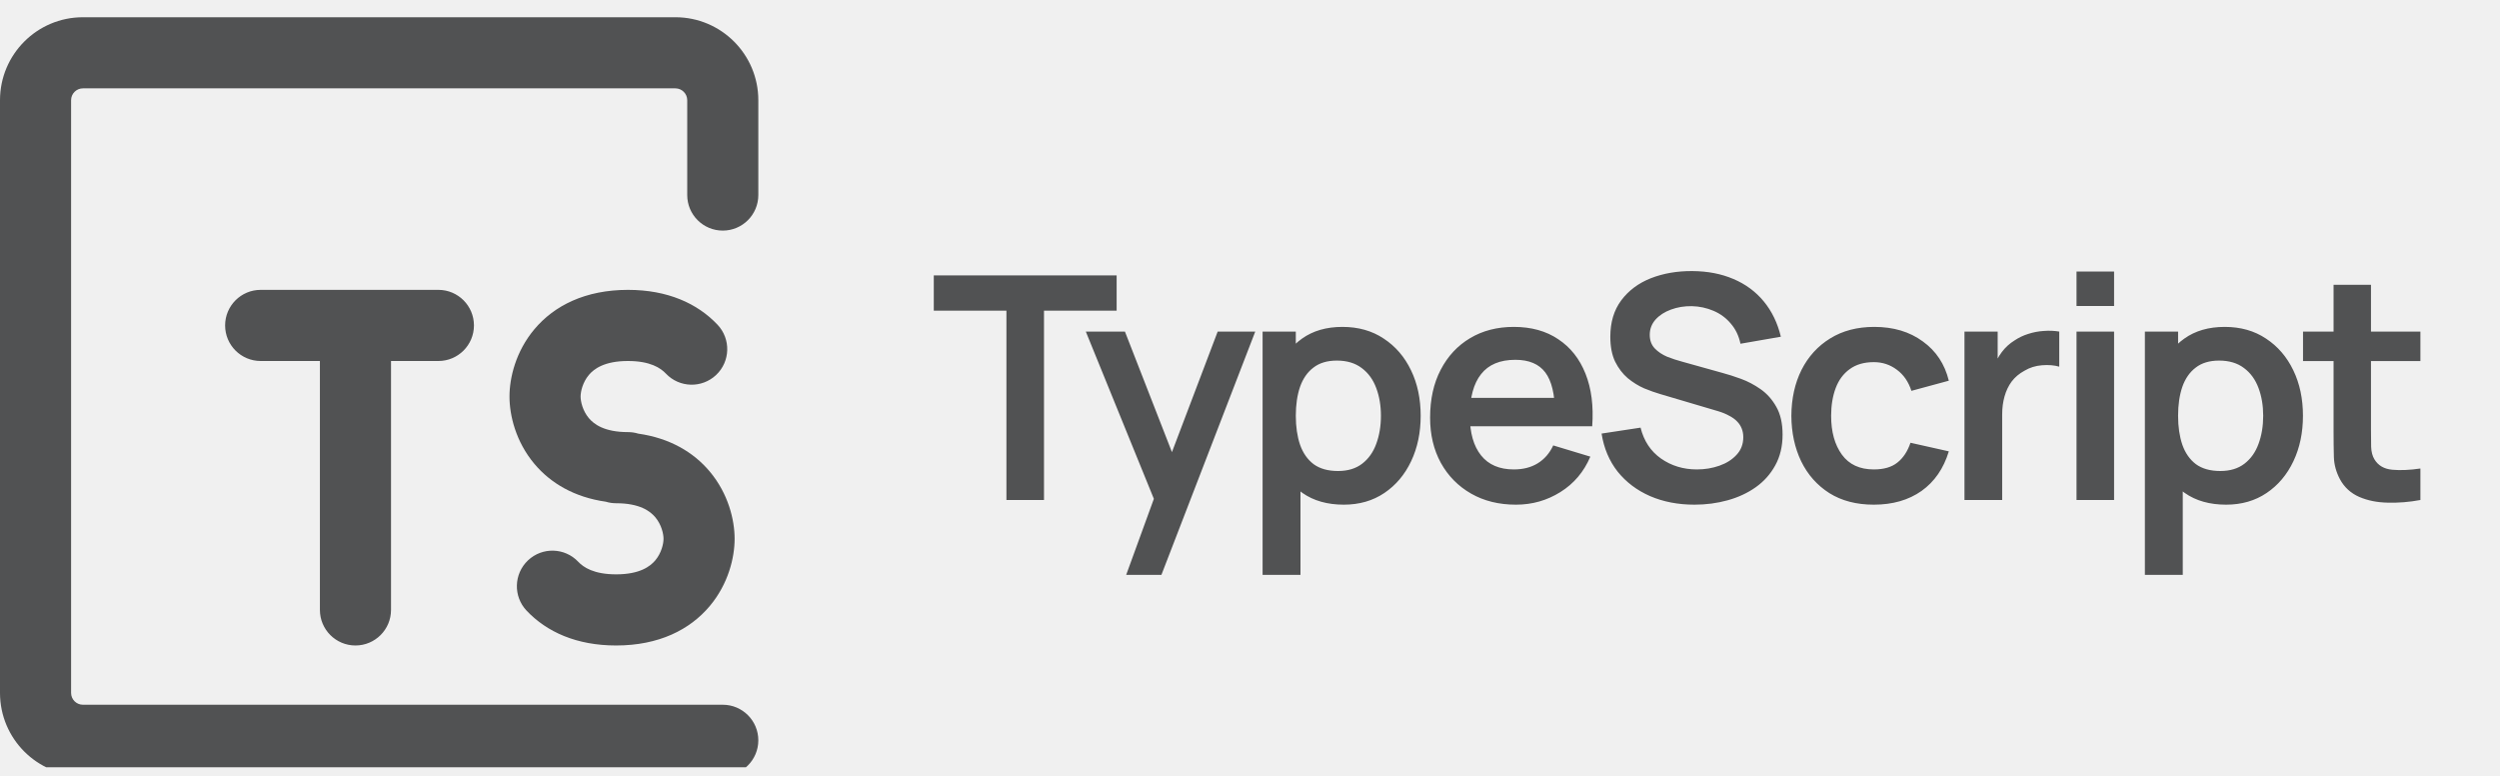
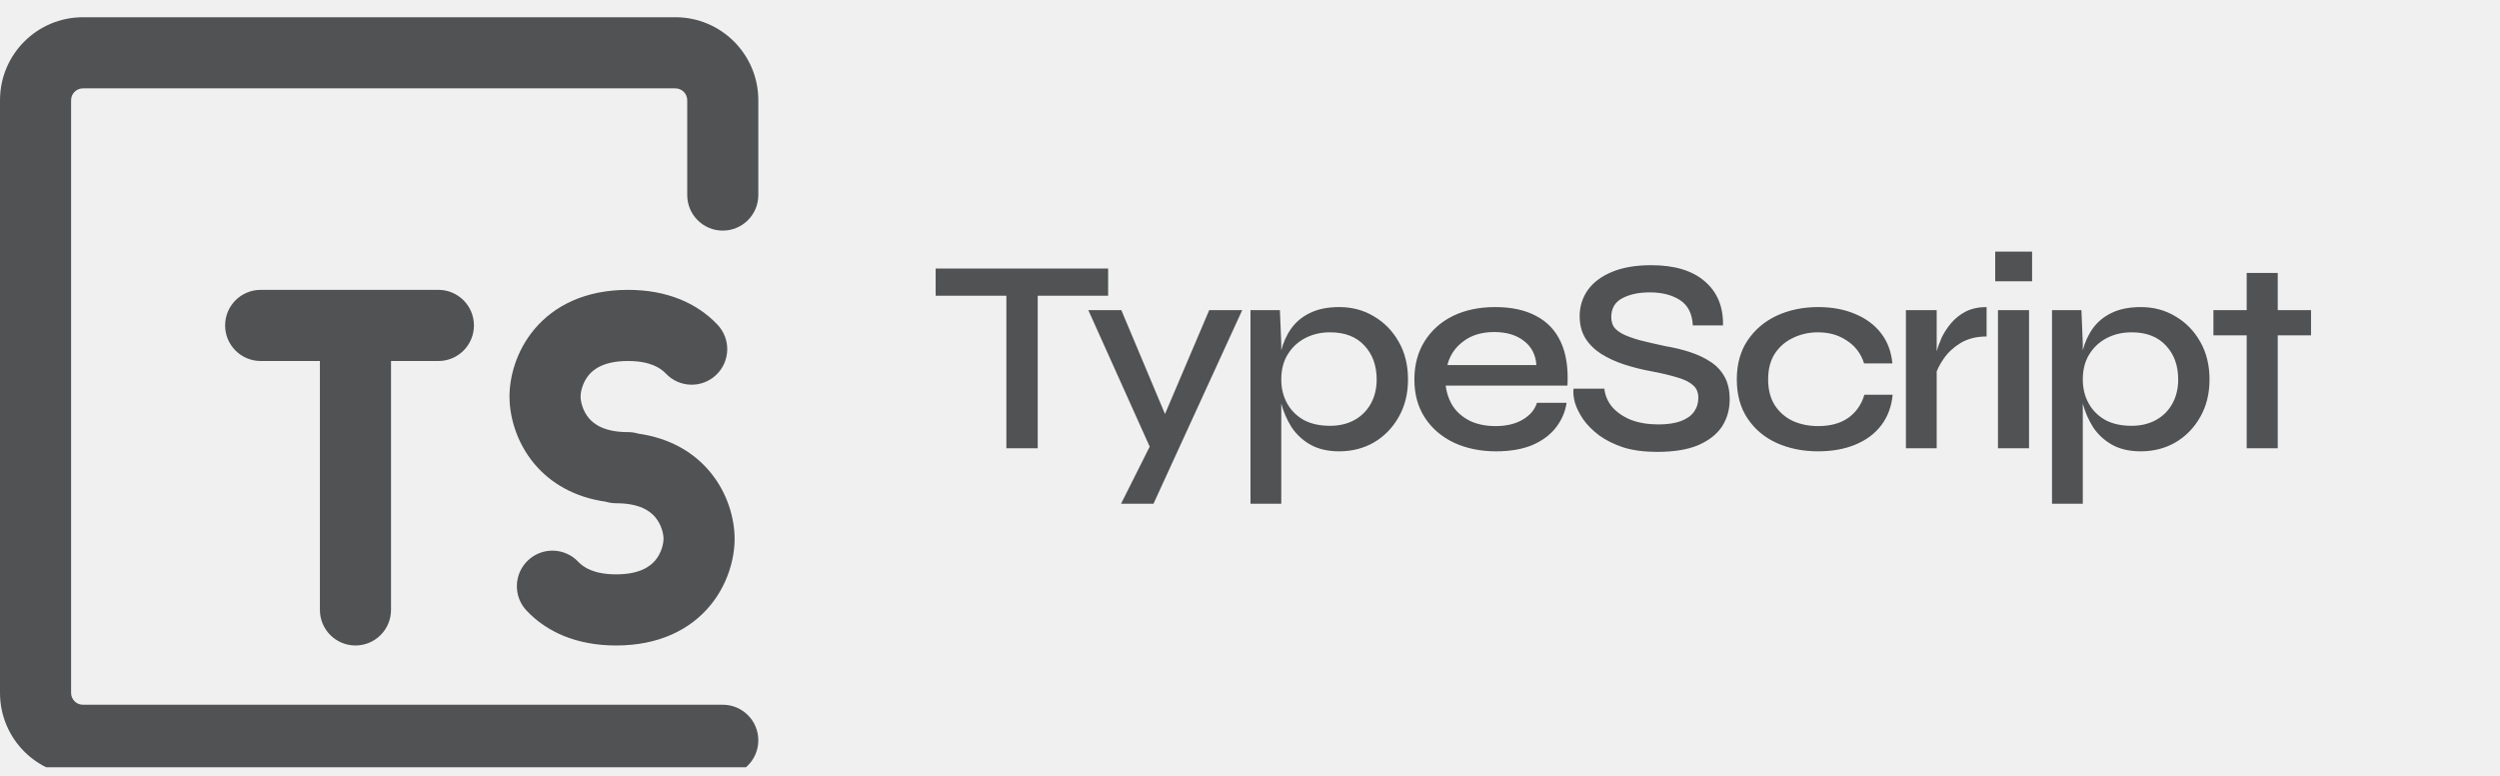
<svg xmlns="http://www.w3.org/2000/svg" width="145" height="45" viewBox="0 0 145 45" fill="none">
  <g clip-path="url(#clip0_1042_104)">
    <g clip-path="url(#clip1_1042_104)">
      <g clip-path="url(#clip2_1042_104)">
        <path d="M0 5.812C0 3.155 2.155 1 4.812 1H39.188C41.845 1 44 3.155 44 5.812V11.312C44 12.452 43.077 13.375 41.938 13.375C40.798 13.375 39.875 12.452 39.875 11.312V5.812C39.875 5.433 39.567 5.125 39.188 5.125H4.812C4.433 5.125 4.125 5.433 4.125 5.812V40.188C4.125 40.567 4.433 40.875 4.812 40.875H41.938C43.077 40.875 44 41.798 44 42.938C44 44.077 43.077 45 41.938 45H4.812C2.155 45 0 42.845 0 40.188V5.812ZM13.062 18.875C13.062 17.736 13.986 16.812 15.125 16.812H25.438C26.577 16.812 27.5 17.736 27.5 18.875C27.5 20.014 26.577 20.938 25.438 20.938H22.688V35.375C22.688 36.514 21.764 37.438 20.625 37.438C19.486 37.438 18.562 36.514 18.562 35.375V20.938H15.125C13.986 20.938 13.062 20.014 13.062 18.875ZM31.008 19.095C32.16 17.724 33.964 16.812 36.438 16.812C38.733 16.812 40.466 17.598 41.633 18.833C42.416 19.661 42.379 20.966 41.551 21.749C40.723 22.531 39.418 22.495 38.636 21.667C38.333 21.347 37.731 20.938 36.438 20.938C35.061 20.938 34.459 21.401 34.167 21.748C33.807 22.177 33.688 22.714 33.688 23C33.688 23.286 33.807 23.823 34.167 24.252C34.459 24.599 35.061 25.062 36.438 25.062C36.646 25.062 36.847 25.093 37.036 25.151C38.859 25.41 40.238 26.224 41.179 27.345C42.263 28.636 42.625 30.161 42.625 31.25C42.625 32.339 42.263 33.864 41.179 35.155C40.028 36.526 38.223 37.438 35.75 37.438C33.454 37.438 31.722 36.652 30.554 35.417C29.772 34.589 29.809 33.284 30.636 32.501C31.464 31.719 32.77 31.756 33.552 32.583C33.854 32.903 34.456 33.312 35.75 33.312C37.127 33.312 37.728 32.849 38.021 32.502C38.381 32.073 38.5 31.536 38.5 31.25C38.5 30.964 38.381 30.427 38.021 29.998C37.728 29.651 37.127 29.188 35.75 29.188C35.542 29.188 35.341 29.157 35.152 29.099C33.328 28.84 31.95 28.026 31.008 26.905C29.924 25.614 29.562 24.089 29.562 23C29.562 21.911 29.924 20.386 31.008 19.095Z" fill="#515253" />
      </g>
    </g>
-     <path d="M58.396 29V18.019H54.181V15.975H64.791V18.019H60.576V29H58.396ZM65.345 33.342L67.226 28.177L67.262 29.697L63.002 19.231H65.272L68.293 26.974H67.715L70.654 19.231H72.834L67.389 33.342H65.345ZM77.973 29.271C77.02 29.271 76.221 29.045 75.576 28.593C74.931 28.141 74.445 27.526 74.12 26.748C73.794 25.964 73.631 25.087 73.631 24.116C73.631 23.133 73.794 22.252 74.12 21.475C74.445 20.697 74.922 20.085 75.549 19.638C76.182 19.186 76.963 18.96 77.891 18.96C78.814 18.96 79.613 19.186 80.288 19.638C80.97 20.085 81.498 20.697 81.871 21.475C82.245 22.246 82.432 23.127 82.432 24.116C82.432 25.093 82.248 25.97 81.88 26.748C81.513 27.526 80.994 28.141 80.325 28.593C79.655 29.045 78.871 29.271 77.973 29.271ZM73.26 33.342V19.231H75.187V26.087H75.458V33.342H73.26ZM77.638 27.318C78.205 27.318 78.672 27.176 79.04 26.892C79.408 26.609 79.679 26.226 79.854 25.744C80.035 25.255 80.126 24.713 80.126 24.116C80.126 23.525 80.035 22.988 79.854 22.506C79.673 22.017 79.393 21.631 79.013 21.348C78.633 21.058 78.151 20.914 77.566 20.914C77.011 20.914 76.559 21.049 76.209 21.321C75.859 21.586 75.6 21.96 75.431 22.442C75.269 22.919 75.187 23.477 75.187 24.116C75.187 24.749 75.269 25.307 75.431 25.789C75.6 26.271 75.862 26.648 76.218 26.92C76.58 27.185 77.053 27.318 77.638 27.318ZM87.962 29.271C86.974 29.271 86.105 29.057 85.358 28.629C84.61 28.201 84.025 27.607 83.603 26.847C83.187 26.087 82.979 25.213 82.979 24.224C82.979 23.157 83.184 22.231 83.594 21.447C84.004 20.657 84.574 20.045 85.303 19.611C86.033 19.177 86.877 18.96 87.836 18.96C88.849 18.96 89.708 19.198 90.414 19.675C91.125 20.145 91.653 20.811 91.996 21.674C92.34 22.536 92.47 23.552 92.385 24.722H90.224V23.926C90.218 22.864 90.031 22.09 89.663 21.601C89.295 21.113 88.716 20.869 87.926 20.869C87.034 20.869 86.371 21.146 85.936 21.701C85.502 22.249 85.285 23.054 85.285 24.116C85.285 25.105 85.502 25.87 85.936 26.413C86.371 26.956 87.004 27.227 87.836 27.227C88.373 27.227 88.834 27.11 89.22 26.874C89.612 26.633 89.913 26.287 90.124 25.834L92.277 26.485C91.903 27.366 91.324 28.05 90.54 28.539C89.762 29.027 88.903 29.271 87.962 29.271ZM84.598 24.722V23.076H91.318V24.722H84.598ZM98.32 29.271C97.367 29.271 96.508 29.105 95.742 28.774C94.983 28.442 94.355 27.969 93.861 27.354C93.373 26.733 93.062 25.997 92.929 25.147L95.191 24.803C95.383 25.575 95.778 26.172 96.375 26.594C96.978 27.016 97.672 27.227 98.456 27.227C98.92 27.227 99.357 27.155 99.767 27.01C100.177 26.865 100.509 26.654 100.762 26.377C101.022 26.1 101.151 25.759 101.151 25.355C101.151 25.174 101.121 25.008 101.061 24.857C101 24.701 100.91 24.562 100.789 24.441C100.675 24.321 100.524 24.212 100.337 24.116C100.156 24.013 99.945 23.926 99.704 23.853L96.339 22.858C96.05 22.774 95.736 22.663 95.398 22.524C95.067 22.379 94.75 22.183 94.449 21.936C94.153 21.683 93.909 21.363 93.716 20.977C93.529 20.585 93.436 20.103 93.436 19.53C93.436 18.692 93.647 17.989 94.069 17.422C94.497 16.849 95.07 16.421 95.787 16.138C96.511 15.855 97.313 15.716 98.193 15.722C99.086 15.728 99.882 15.882 100.581 16.183C101.281 16.479 101.866 16.91 102.336 17.477C102.806 18.044 103.138 18.728 103.331 19.53L100.988 19.937C100.892 19.479 100.705 19.09 100.428 18.77C100.156 18.445 99.822 18.197 99.424 18.028C99.032 17.86 98.612 17.769 98.166 17.757C97.732 17.751 97.328 17.817 96.954 17.956C96.587 18.089 96.288 18.282 96.059 18.535C95.836 18.788 95.724 19.084 95.724 19.421C95.724 19.741 95.821 20.003 96.014 20.208C96.207 20.407 96.445 20.567 96.728 20.688C97.018 20.802 97.31 20.899 97.606 20.977L99.939 21.628C100.259 21.713 100.618 21.827 101.015 21.972C101.413 22.117 101.796 22.319 102.164 22.578C102.532 22.837 102.834 23.178 103.069 23.6C103.31 24.022 103.431 24.559 103.431 25.21C103.431 25.886 103.289 26.48 103.005 26.992C102.728 27.498 102.351 27.921 101.875 28.258C101.398 28.596 100.853 28.849 100.238 29.018C99.629 29.187 98.989 29.271 98.32 29.271ZM108.726 29.271C107.719 29.271 106.86 29.048 106.148 28.602C105.437 28.15 104.891 27.535 104.511 26.757C104.137 25.979 103.947 25.099 103.941 24.116C103.947 23.115 104.143 22.228 104.529 21.456C104.921 20.679 105.476 20.07 106.193 19.629C106.911 19.183 107.764 18.96 108.753 18.96C109.863 18.96 110.8 19.24 111.566 19.801C112.338 20.356 112.841 21.116 113.077 22.081L110.906 22.669C110.737 22.144 110.457 21.737 110.065 21.447C109.673 21.152 109.226 21.004 108.726 21.004C108.159 21.004 107.692 21.14 107.324 21.411C106.956 21.677 106.685 22.044 106.51 22.515C106.335 22.985 106.248 23.519 106.248 24.116C106.248 25.044 106.456 25.795 106.872 26.368C107.288 26.941 107.906 27.227 108.726 27.227C109.305 27.227 109.76 27.095 110.092 26.829C110.429 26.564 110.683 26.181 110.852 25.68L113.077 26.178C112.775 27.173 112.247 27.939 111.494 28.475C110.74 29.006 109.817 29.271 108.726 29.271ZM113.985 29V19.231H115.911V21.61L115.676 21.303C115.797 20.977 115.956 20.682 116.155 20.416C116.36 20.145 116.605 19.922 116.888 19.747C117.129 19.584 117.395 19.457 117.684 19.367C117.979 19.271 118.281 19.213 118.589 19.195C118.896 19.171 119.195 19.183 119.484 19.231V21.267C119.195 21.182 118.86 21.155 118.48 21.185C118.106 21.215 117.768 21.321 117.467 21.502C117.165 21.665 116.918 21.872 116.725 22.126C116.538 22.379 116.4 22.669 116.309 22.994C116.219 23.314 116.173 23.66 116.173 24.034V29H113.985ZM120.486 17.748V15.749H122.666V17.748H120.486ZM120.486 29V19.231H122.666V29H120.486ZM129.166 29.271C128.213 29.271 127.414 29.045 126.769 28.593C126.123 28.141 125.638 27.526 125.312 26.748C124.987 25.964 124.824 25.087 124.824 24.116C124.824 23.133 124.987 22.252 125.312 21.475C125.638 20.697 126.114 20.085 126.741 19.638C127.375 19.186 128.155 18.96 129.084 18.96C130.007 18.96 130.806 19.186 131.481 19.638C132.162 20.085 132.69 20.697 133.064 21.475C133.438 22.246 133.625 23.127 133.625 24.116C133.625 25.093 133.441 25.97 133.073 26.748C132.705 27.526 132.187 28.141 131.517 28.593C130.848 29.045 130.064 29.271 129.166 29.271ZM124.453 33.342V19.231H126.38V26.087H126.651V33.342H124.453ZM128.831 27.318C129.398 27.318 129.865 27.176 130.233 26.892C130.601 26.609 130.872 26.226 131.047 25.744C131.228 25.255 131.318 24.713 131.318 24.116C131.318 23.525 131.228 22.988 131.047 22.506C130.866 22.017 130.586 21.631 130.206 21.348C129.826 21.058 129.343 20.914 128.758 20.914C128.204 20.914 127.751 21.049 127.402 21.321C127.052 21.586 126.793 21.96 126.624 22.442C126.461 22.919 126.38 23.477 126.38 24.116C126.38 24.749 126.461 25.307 126.624 25.789C126.793 26.271 127.055 26.648 127.411 26.92C127.773 27.185 128.246 27.318 128.831 27.318ZM140.439 29C139.794 29.121 139.161 29.172 138.54 29.154C137.925 29.142 137.373 29.03 136.885 28.819C136.396 28.602 136.025 28.261 135.772 27.797C135.549 27.375 135.431 26.944 135.419 26.504C135.407 26.063 135.401 25.566 135.401 25.011V16.518H137.572V24.884C137.572 25.276 137.575 25.62 137.581 25.916C137.593 26.211 137.657 26.452 137.771 26.639C137.988 27.001 138.335 27.203 138.811 27.245C139.288 27.288 139.83 27.263 140.439 27.173V29ZM133.629 20.941V19.231H140.439V20.941H133.629Z" fill="#515253" />
+     <path d="M54.29 15.574H64.298V17.151H54.29V15.574ZM58.393 16.957H60.211V26H58.393V16.957ZM63.148 17.987H65.063L68.297 25.678L66.752 26L63.148 17.987ZM72.078 17.987L66.929 29.218H65.047L67.251 24.825L70.163 17.987H72.078ZM77.707 26.177C77.053 26.177 76.495 26.048 76.034 25.791C75.583 25.533 75.219 25.195 74.94 24.777C74.671 24.348 74.473 23.892 74.344 23.41C74.216 22.916 74.151 22.45 74.151 22.01C74.151 21.42 74.21 20.873 74.328 20.369C74.457 19.864 74.655 19.425 74.924 19.049C75.202 18.663 75.567 18.363 76.018 18.148C76.479 17.923 77.042 17.81 77.707 17.81C78.458 17.81 79.134 17.992 79.734 18.357C80.335 18.711 80.812 19.205 81.166 19.837C81.52 20.46 81.697 21.184 81.697 22.01C81.697 22.836 81.515 23.565 81.15 24.198C80.796 24.82 80.319 25.308 79.718 25.662C79.118 26.005 78.447 26.177 77.707 26.177ZM77.176 24.697C77.713 24.697 78.184 24.584 78.592 24.359C79 24.134 79.316 23.817 79.541 23.41C79.767 23.002 79.879 22.535 79.879 22.01C79.879 21.205 79.643 20.551 79.171 20.047C78.699 19.532 78.034 19.274 77.176 19.274C76.64 19.274 76.157 19.387 75.728 19.612C75.299 19.837 74.961 20.154 74.714 20.562C74.468 20.959 74.344 21.441 74.344 22.01C74.344 22.525 74.457 22.986 74.682 23.393C74.907 23.801 75.229 24.123 75.648 24.359C76.066 24.584 76.575 24.697 77.176 24.697ZM72.558 17.987H74.264L74.344 19.95V29.218H72.558V17.987ZM89.179 23.361H90.901C90.815 23.908 90.6 24.396 90.257 24.825C89.925 25.244 89.469 25.576 88.889 25.823C88.31 26.059 87.618 26.177 86.814 26.177C85.902 26.177 85.087 26.011 84.368 25.678C83.65 25.335 83.086 24.852 82.679 24.23C82.271 23.608 82.067 22.868 82.067 22.01C82.067 21.162 82.266 20.422 82.663 19.789C83.06 19.156 83.607 18.668 84.304 18.325C85.012 17.982 85.827 17.81 86.75 17.81C87.704 17.81 88.498 17.982 89.131 18.325C89.775 18.658 90.252 19.162 90.563 19.837C90.874 20.503 91.003 21.345 90.949 22.364H83.885C83.939 22.814 84.084 23.222 84.32 23.587C84.567 23.941 84.899 24.219 85.318 24.423C85.736 24.616 86.224 24.713 86.782 24.713C87.404 24.713 87.924 24.589 88.343 24.343C88.772 24.096 89.05 23.769 89.179 23.361ZM86.701 19.258C85.972 19.258 85.371 19.441 84.899 19.805C84.427 20.159 84.121 20.615 83.982 21.173H89.147C89.104 20.572 88.863 20.106 88.423 19.773C87.983 19.43 87.409 19.258 86.701 19.258ZM91.303 22.541H93.089C93.132 22.938 93.287 23.297 93.556 23.619C93.835 23.93 94.199 24.177 94.65 24.359C95.111 24.53 95.637 24.616 96.227 24.616C96.752 24.616 97.187 24.552 97.53 24.423C97.873 24.294 98.125 24.117 98.286 23.892C98.458 23.656 98.543 23.383 98.543 23.072C98.543 22.761 98.442 22.519 98.238 22.348C98.045 22.165 97.744 22.015 97.337 21.897C96.929 21.768 96.409 21.645 95.776 21.527C95.25 21.43 94.741 21.302 94.248 21.141C93.754 20.98 93.309 20.776 92.912 20.529C92.526 20.283 92.22 19.982 91.995 19.628C91.77 19.264 91.657 18.835 91.657 18.341C91.657 17.783 91.812 17.279 92.124 16.829C92.445 16.378 92.917 16.024 93.54 15.767C94.162 15.509 94.918 15.381 95.808 15.381C97.171 15.381 98.211 15.697 98.93 16.33C99.648 16.952 99.997 17.799 99.975 18.872H98.222C98.189 18.196 97.943 17.708 97.482 17.408C97.02 17.108 96.436 16.957 95.728 16.957C95.095 16.957 94.564 17.07 94.135 17.295C93.706 17.521 93.491 17.885 93.491 18.389C93.491 18.604 93.54 18.792 93.636 18.953C93.743 19.103 93.915 19.242 94.151 19.371C94.387 19.489 94.709 19.607 95.116 19.725C95.535 19.832 96.044 19.95 96.645 20.079C97.16 20.165 97.642 20.283 98.093 20.433C98.543 20.583 98.935 20.771 99.268 20.996C99.611 21.221 99.879 21.511 100.072 21.865C100.265 22.219 100.362 22.653 100.362 23.168C100.362 23.758 100.212 24.284 99.911 24.745C99.611 25.195 99.15 25.555 98.527 25.823C97.916 26.08 97.122 26.209 96.146 26.209C95.406 26.209 94.757 26.123 94.199 25.952C93.652 25.769 93.186 25.539 92.799 25.26C92.413 24.97 92.102 24.659 91.866 24.327C91.641 23.994 91.48 23.672 91.383 23.361C91.298 23.039 91.271 22.766 91.303 22.541ZM109.818 22.895C109.753 23.581 109.533 24.171 109.158 24.665C108.783 25.158 108.278 25.533 107.646 25.791C107.023 26.048 106.305 26.177 105.49 26.177C104.61 26.177 103.811 26.016 103.092 25.694C102.384 25.372 101.821 24.901 101.403 24.278C100.984 23.656 100.775 22.9 100.775 22.01C100.775 21.119 100.984 20.363 101.403 19.741C101.821 19.119 102.384 18.642 103.092 18.309C103.811 17.977 104.61 17.81 105.49 17.81C106.305 17.81 107.023 17.944 107.646 18.212C108.268 18.47 108.767 18.84 109.142 19.323C109.517 19.805 109.737 20.39 109.802 21.076H108.16C107.978 20.508 107.646 20.068 107.163 19.757C106.691 19.435 106.133 19.274 105.49 19.274C104.964 19.274 104.481 19.382 104.041 19.596C103.602 19.8 103.248 20.106 102.979 20.513C102.722 20.91 102.593 21.409 102.593 22.01C102.593 22.6 102.722 23.098 102.979 23.506C103.248 23.914 103.602 24.219 104.041 24.423C104.481 24.616 104.964 24.713 105.49 24.713C106.197 24.713 106.777 24.557 107.227 24.246C107.688 23.924 108.005 23.474 108.177 22.895H109.818ZM110.587 17.987H112.373V26H110.587V17.987ZM115.269 19.516C114.69 19.516 114.191 19.639 113.772 19.886C113.365 20.133 113.038 20.433 112.791 20.787C112.544 21.141 112.373 21.484 112.276 21.817L112.26 20.916C112.271 20.798 112.308 20.621 112.373 20.385C112.437 20.138 112.534 19.87 112.662 19.58C112.802 19.291 112.984 19.012 113.209 18.743C113.445 18.465 113.73 18.239 114.062 18.068C114.405 17.896 114.808 17.81 115.269 17.81V19.516ZM117.908 14.592V16.314H115.768V14.592H117.908ZM115.929 17.987H117.731V26H115.929V17.987ZM124.214 26.177C123.56 26.177 123.002 26.048 122.541 25.791C122.09 25.533 121.726 25.195 121.447 24.777C121.178 24.348 120.98 23.892 120.851 23.41C120.723 22.916 120.658 22.45 120.658 22.01C120.658 21.42 120.717 20.873 120.835 20.369C120.964 19.864 121.162 19.425 121.431 19.049C121.709 18.663 122.074 18.363 122.525 18.148C122.986 17.923 123.549 17.81 124.214 17.81C124.965 17.81 125.641 17.992 126.241 18.357C126.842 18.711 127.319 19.205 127.673 19.837C128.027 20.46 128.204 21.184 128.204 22.01C128.204 22.836 128.022 23.565 127.657 24.198C127.303 24.82 126.826 25.308 126.225 25.662C125.625 26.005 124.954 26.177 124.214 26.177ZM123.683 24.697C124.219 24.697 124.691 24.584 125.099 24.359C125.507 24.134 125.823 23.817 126.048 23.41C126.274 23.002 126.386 22.535 126.386 22.01C126.386 21.205 126.15 20.551 125.678 20.047C125.206 19.532 124.541 19.274 123.683 19.274C123.147 19.274 122.664 19.387 122.235 19.612C121.806 19.837 121.468 20.154 121.221 20.562C120.975 20.959 120.851 21.441 120.851 22.01C120.851 22.525 120.964 22.986 121.189 23.393C121.414 23.801 121.736 24.123 122.155 24.359C122.573 24.584 123.082 24.697 123.683 24.697ZM119.065 17.987H120.771L120.851 19.95V29.218H119.065V17.987ZM128.43 17.987H134.093V19.451H128.43V17.987ZM130.36 15.831H132.162V26H130.36V15.831Z" fill="#515253" />
  </g>
  <defs>
    <clipPath id="clip0_1042_104">
      <rect width="145" height="45" fill="white" />
    </clipPath>
    <clipPath id="clip1_1042_104">
      <rect width="44" height="44" fill="white" transform="translate(0 0.5)" />
    </clipPath>
    <clipPath id="clip2_1042_104">
      <rect width="44" height="44" fill="white" transform="translate(0 1)" />
    </clipPath>
  </defs>
</svg>
